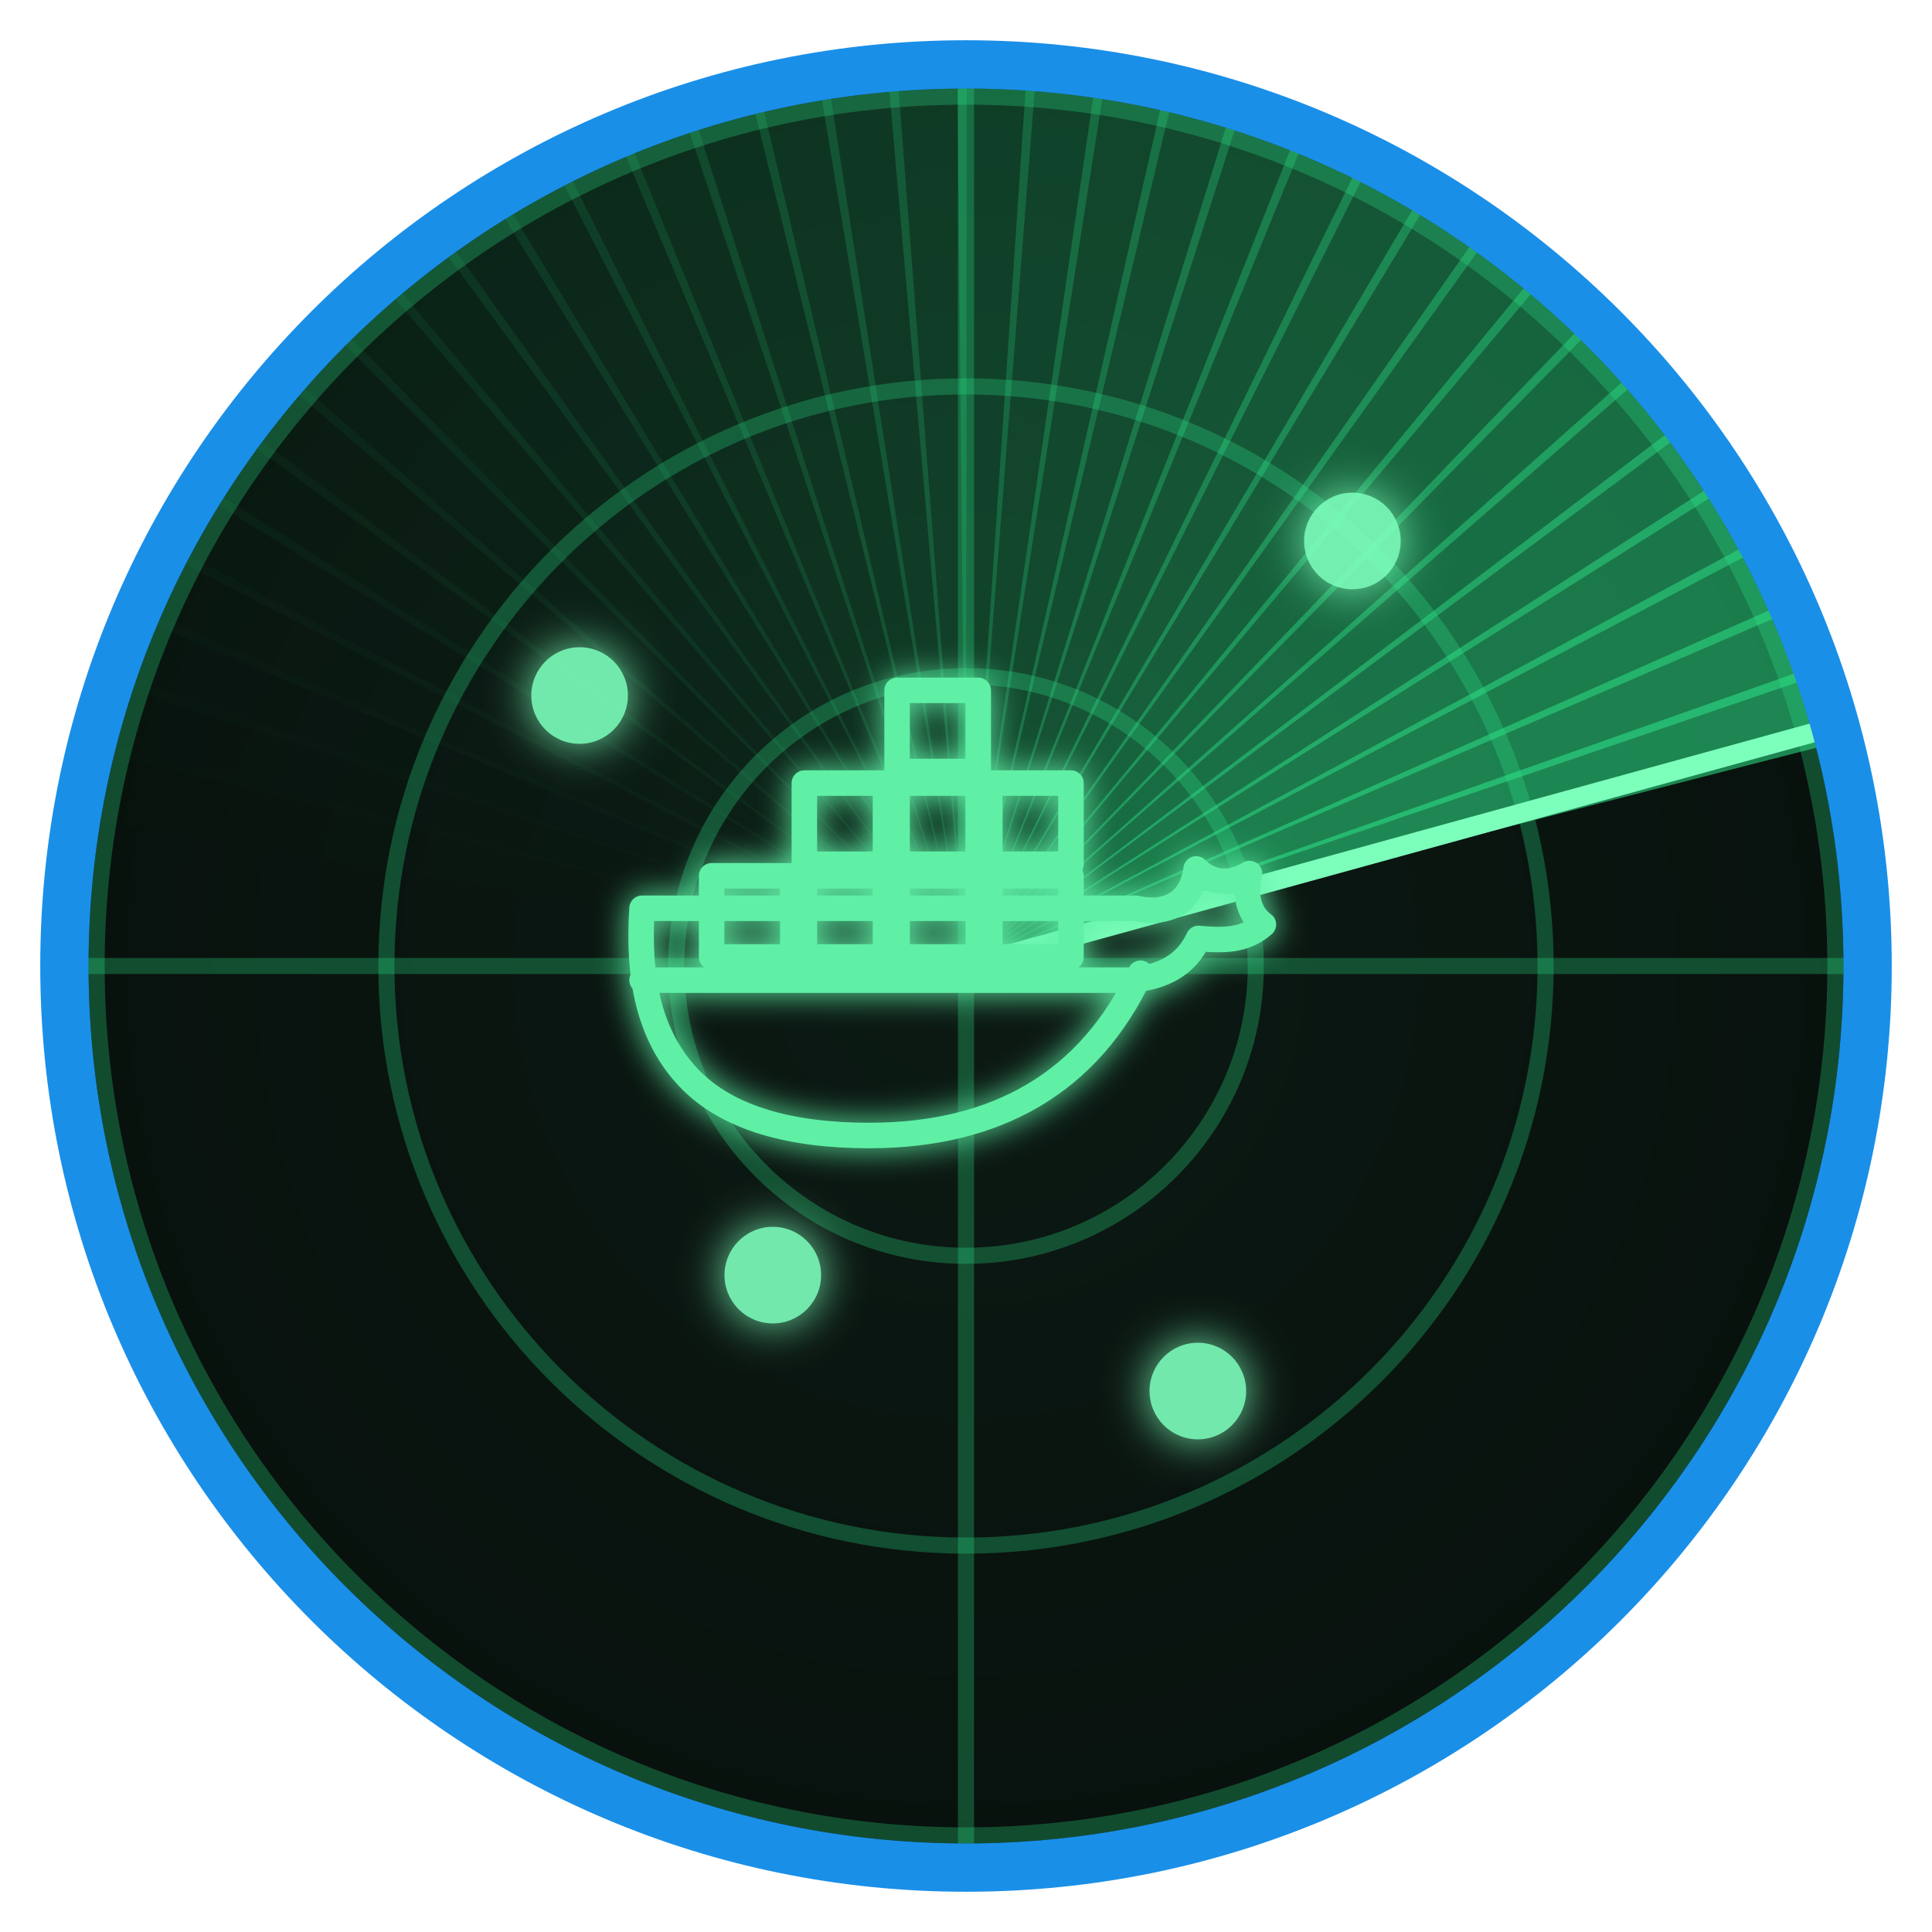
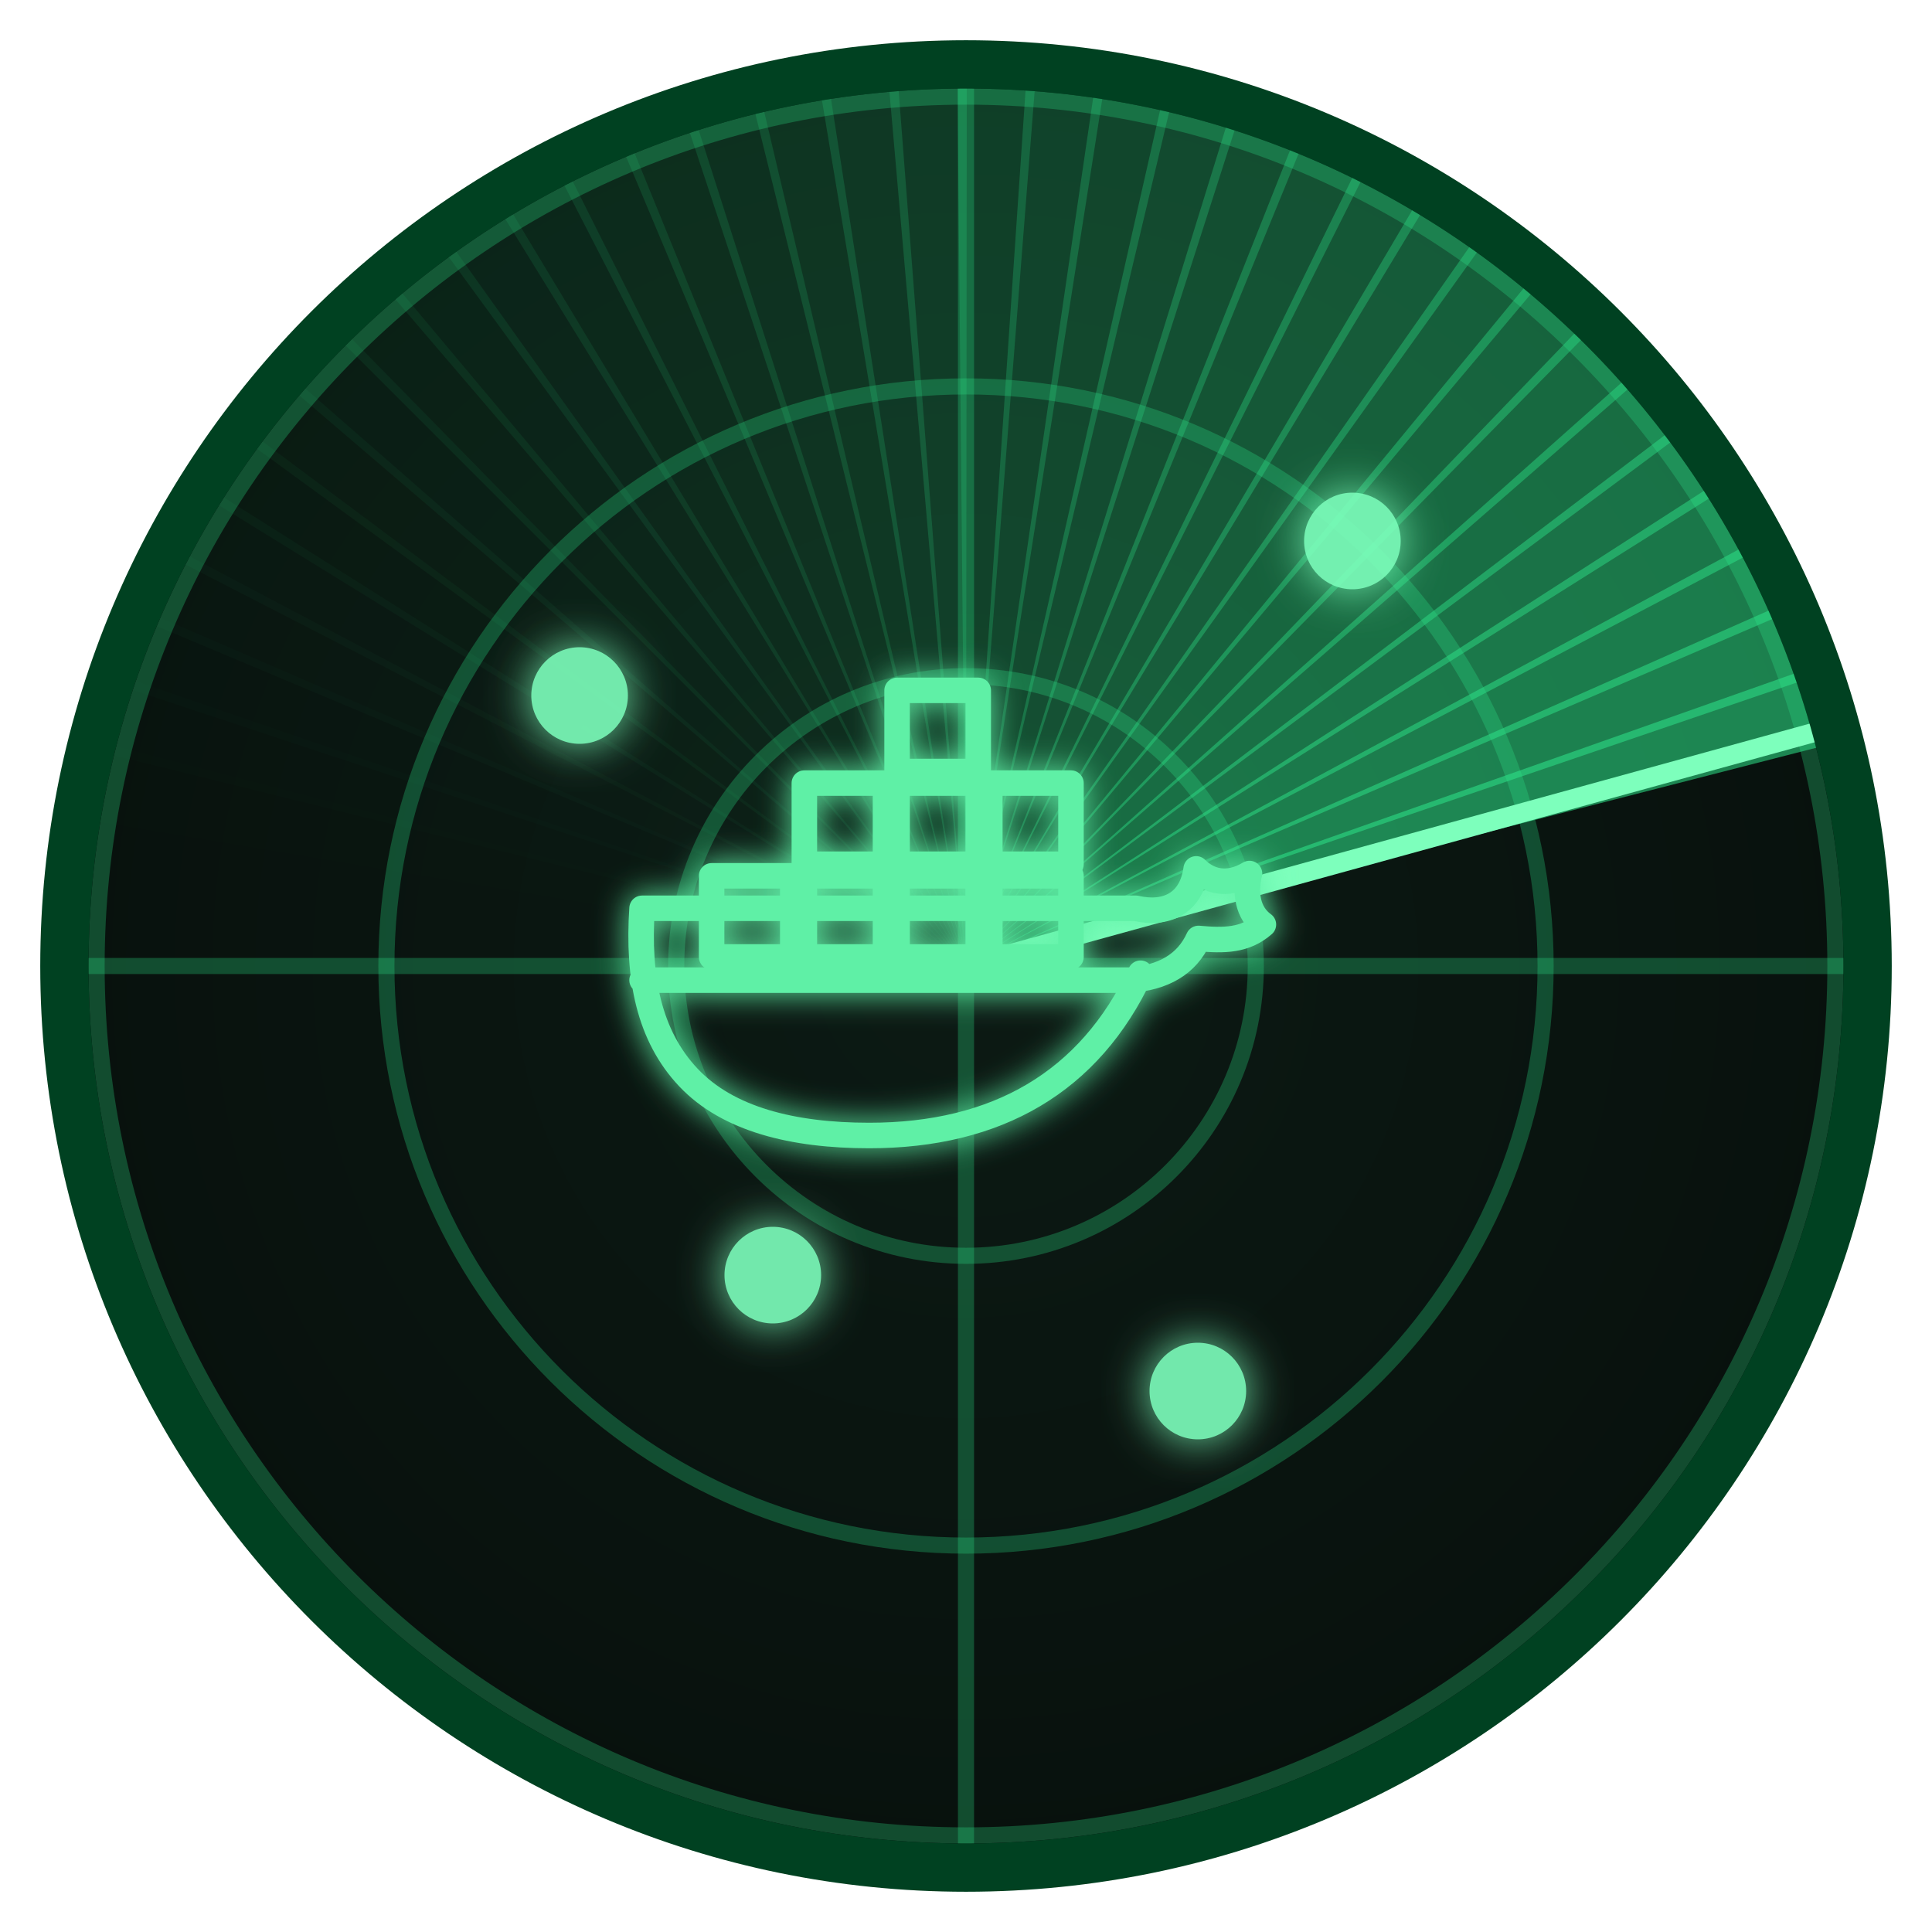
<svg xmlns="http://www.w3.org/2000/svg" viewBox="0 0 120 120" width="120" height="120" role="img" aria-label="DockRadar">
  <defs>
    <filter id="g" x="-50%" y="-50%" width="200%" height="200%">
      <feGaussianBlur stdDeviation="1.4" result="b" />
      <feMerge>
        <feMergeNode in="b" />
        <feMergeNode in="SourceGraphic" />
      </feMerge>
    </filter>
    <radialGradient id="bg">
      <stop offset="0" stop-color="#0c1a14" />
      <stop offset="1" stop-color="#08110d" />
    </radialGradient>
    <clipPath id="disc">
      <circle cx="60" cy="60" r="56" />
    </clipPath>
  </defs>
  <circle cx="60" cy="60" r="56" fill="url(#bg)" />
  <g clip-path="url(#disc)" fill="none" stroke="#2ee58a" stroke-opacity="0.28">
    <circle cx="60" cy="60" r="18" />
    <circle cx="60" cy="60" r="36" />
    <circle cx="60" cy="60" r="54" />
    <path d="M60 0V120M0 60H120" />
  </g>
  <g clip-path="url(#disc)">
    <g transform="rotate(75 60 60)">
      <path d="M60 60L40.85 112.62A56 56 0 0 1 36.29 110.73Z" fill="#2ee58a" fill-opacity="0.002" />
      <path d="M60 60L36.83 110.98A56 56 0 0 1 32.43 108.75Z" fill="#2ee58a" fill-opacity="0.005" />
      <path d="M60 60L32.95 109.03A56 56 0 0 1 28.74 106.46Z" fill="#2ee58a" fill-opacity="0.010" />
      <path d="M60 60L29.23 106.79A56 56 0 0 1 25.23 103.90Z" fill="#2ee58a" fill-opacity="0.016" />
      <path d="M60 60L25.69 104.26A56 56 0 0 1 21.94 101.07Z" fill="#2ee58a" fill-opacity="0.023" />
      <path d="M60 60L22.37 101.47A56 56 0 0 1 18.87 98.00Z" fill="#2ee58a" fill-opacity="0.031" />
      <path d="M60 60L19.27 98.43A56 56 0 0 1 16.05 94.70Z" fill="#2ee58a" fill-opacity="0.040" />
      <path d="M60 60L16.41 95.16A56 56 0 0 1 13.49 91.19Z" fill="#2ee58a" fill-opacity="0.050" />
      <path d="M60 60L13.82 91.67A56 56 0 0 1 11.21 87.49Z" fill="#2ee58a" fill-opacity="0.060" />
      <path d="M60 60L11.50 88.00A56 56 0 0 1 9.23 83.63Z" fill="#2ee58a" fill-opacity="0.071" />
      <path d="M60 60L9.48 84.16A56 56 0 0 1 7.55 79.62Z" fill="#2ee58a" fill-opacity="0.083" />
      <path d="M60 60L7.76 80.17A56 56 0 0 1 6.19 75.50Z" fill="#2ee58a" fill-opacity="0.095" />
      <path d="M60 60L6.35 76.06A56 56 0 0 1 5.15 71.28Z" fill="#2ee58a" fill-opacity="0.108" />
      <path d="M60 60L5.27 71.86A56 56 0 0 1 4.44 67.00Z" fill="#2ee58a" fill-opacity="0.121" />
      <path d="M60 60L4.52 67.58A56 56 0 0 1 4.06 62.67Z" fill="#2ee58a" fill-opacity="0.136" />
      <path d="M60 60L4.09 63.26A56 56 0 0 1 4.02 58.33Z" fill="#2ee58a" fill-opacity="0.150" />
      <path d="M60 60L4.01 58.91A56 56 0 0 1 4.32 54.00Z" fill="#2ee58a" fill-opacity="0.166" />
      <path d="M60 60L4.26 54.58A56 56 0 0 1 4.96 49.70Z" fill="#2ee58a" fill-opacity="0.181" />
      <path d="M60 60L4.85 50.28A56 56 0 0 1 5.92 45.46Z" fill="#2ee58a" fill-opacity="0.198" />
      <path d="M60 60L5.77 46.03A56 56 0 0 1 7.21 41.32Z" fill="#2ee58a" fill-opacity="0.215" />
      <path d="M60 60L7.02 41.87A56 56 0 0 1 8.81 37.28Z" fill="#2ee58a" fill-opacity="0.232" />
      <path d="M60 60L8.58 37.82A56 56 0 0 1 10.73 33.38Z" fill="#2ee58a" fill-opacity="0.250" />
      <path d="M60 60L10.45 33.90A56 56 0 0 1 12.94 29.65Z" fill="#2ee58a" fill-opacity="0.269" />
      <path d="M60 60L12.62 30.14A56 56 0 0 1 15.43 26.09Z" fill="#2ee58a" fill-opacity="0.287" />
      <path d="M60 60L15.08 26.56A56 56 0 0 1 18.20 22.74Z" fill="#2ee58a" fill-opacity="0.307" />
      <path d="M60 60L17.81 23.18A56 56 0 0 1 21.21 19.61Z" fill="#2ee58a" fill-opacity="0.327" />
      <path d="M60 60L20.79 20.02A56 56 0 0 1 24.46 16.73Z" fill="#2ee58a" fill-opacity="0.347" />
      <path d="M60 60L24.00 17.10A56 56 0 0 1 27.92 14.10Z" fill="#2ee58a" fill-opacity="0.368" />
      <path d="M60 60L27.44 14.44A56 56 0 0 1 31.57 11.75Z" fill="#2ee58a" fill-opacity="0.389" />
      <path d="M60 60L31.06 12.05A56 56 0 0 1 35.39 9.70Z" fill="#2ee58a" fill-opacity="0.411" />
      <path d="M60 60L34.87 9.96A56 56 0 0 1 39.36 7.94Z" fill="#2ee58a" fill-opacity="0.433" />
      <path d="M60 60L38.82 8.16A56 56 0 0 1 43.46 6.50Z" fill="#2ee58a" fill-opacity="0.456" />
      <path d="M60 60L42.90 6.67A56 56 0 0 1 47.66 5.38Z" fill="#2ee58a" fill-opacity="0.479" />
      <path d="M60 60L47.09 5.51A56 56 0 0 1 51.93 4.58Z" fill="#2ee58a" fill-opacity="0.502" />
      <path d="M60 60L51.35 4.67A56 56 0 0 1 56.25 4.13Z" fill="#2ee58a" fill-opacity="0.526" />
      <path d="M60 60L55.66 4.17A56 56 0 0 1 60.59 4.00Z" fill="#2ee58a" fill-opacity="0.550" />
      <line x1="60" y1="60" x2="59.61" y2="4.00" stroke="#7dffbc" stroke-width="1.2" />
    </g>
  </g>
  <circle cx="84.0" cy="33.6" r="3" fill="#7dffbc" filter="url(#g)" opacity="0.9" />
  <circle cx="36.0" cy="43.2" r="3" fill="#7dffbc" filter="url(#g)" opacity="0.9" />
  <circle cx="74.4" cy="86.4" r="3" fill="#7dffbc" filter="url(#g)" opacity="0.9" />
  <circle cx="48.0" cy="79.2" r="3" fill="#7dffbc" filter="url(#g)" opacity="0.9" />
  <g transform="translate(37 40) scale(0.72)" fill="none" stroke="#5ff0a6" stroke-width="2.2" stroke-linejoin="round" stroke-linecap="round" filter="url(#g)">
    <rect x="10" y="20" width="7" height="7" />
    <rect x="18" y="20" width="7" height="7" />
    <rect x="26" y="20" width="7" height="7" />
    <rect x="34" y="20" width="7" height="7" />
    <rect x="18" y="12" width="7" height="7" />
    <rect x="26" y="12" width="7" height="7" />
    <rect x="34" y="12" width="7" height="7" />
    <rect x="26" y="4" width="7" height="7" />
    <path d="M4 29h42c3-.2 5-1.4 6-3.6 2.2.2 4 .2 5.6-1.2-1.4-1-1.6-2.8-1.2-4.4-2 1.2-3.6.6-4.6-.4-.4 3-2.6 4-5.2 3.4-.6 0-1 0-1.4 0H4c-.4 6 .6 11 4 14.6 3.4 3.6 9 5 15.6 5 11 0 19-4.6 23.4-14" />
  </g>
-   <circle cx="60" cy="60" r="56" fill="none" stroke="#1a8fe8" stroke-width="3" />
+   <circle cx="60" cy="60" r="56" fill="none" stroke="#004121" stroke-width="3" />
</svg>
